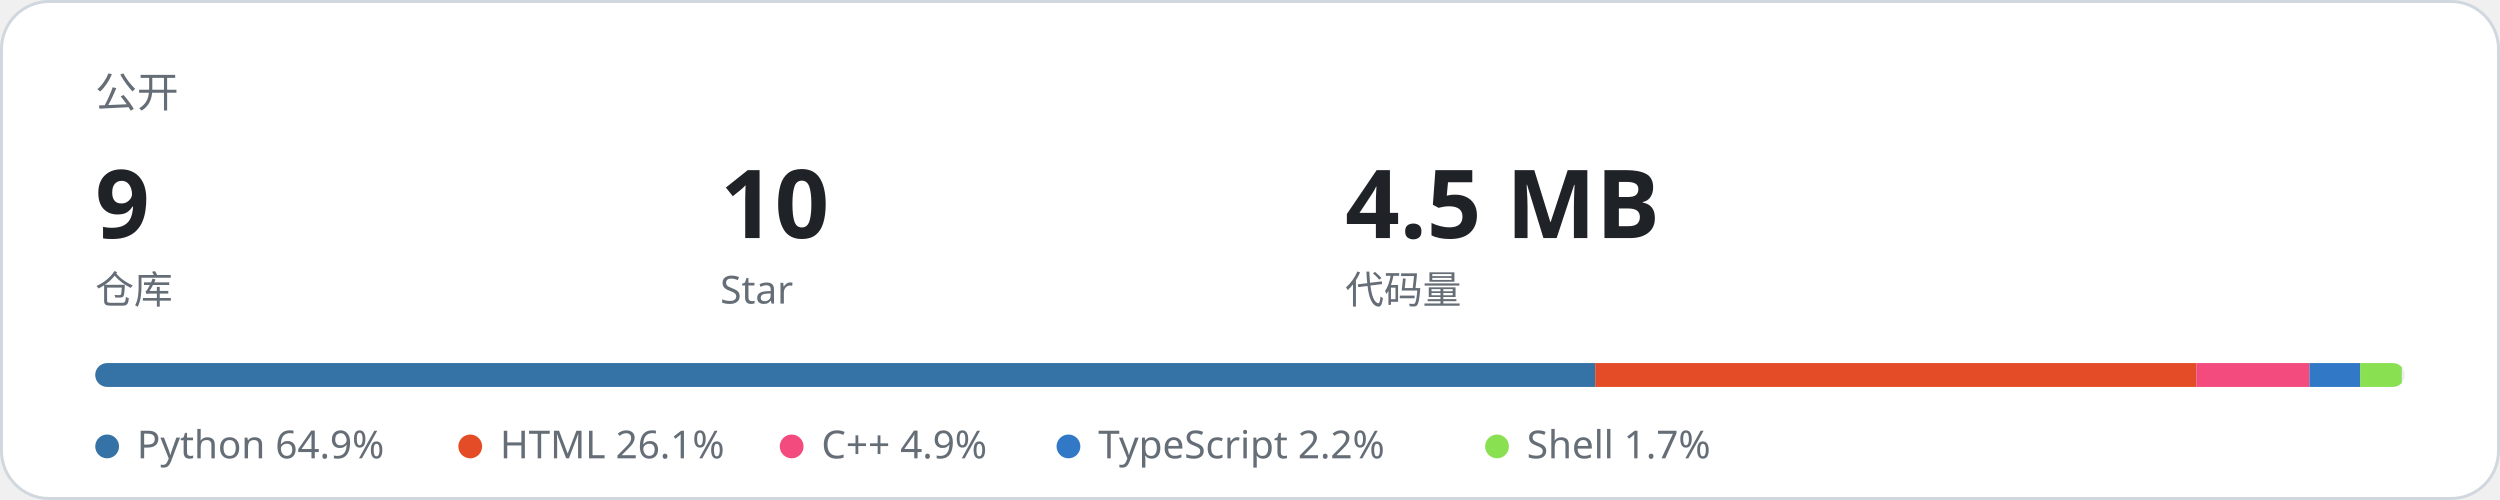
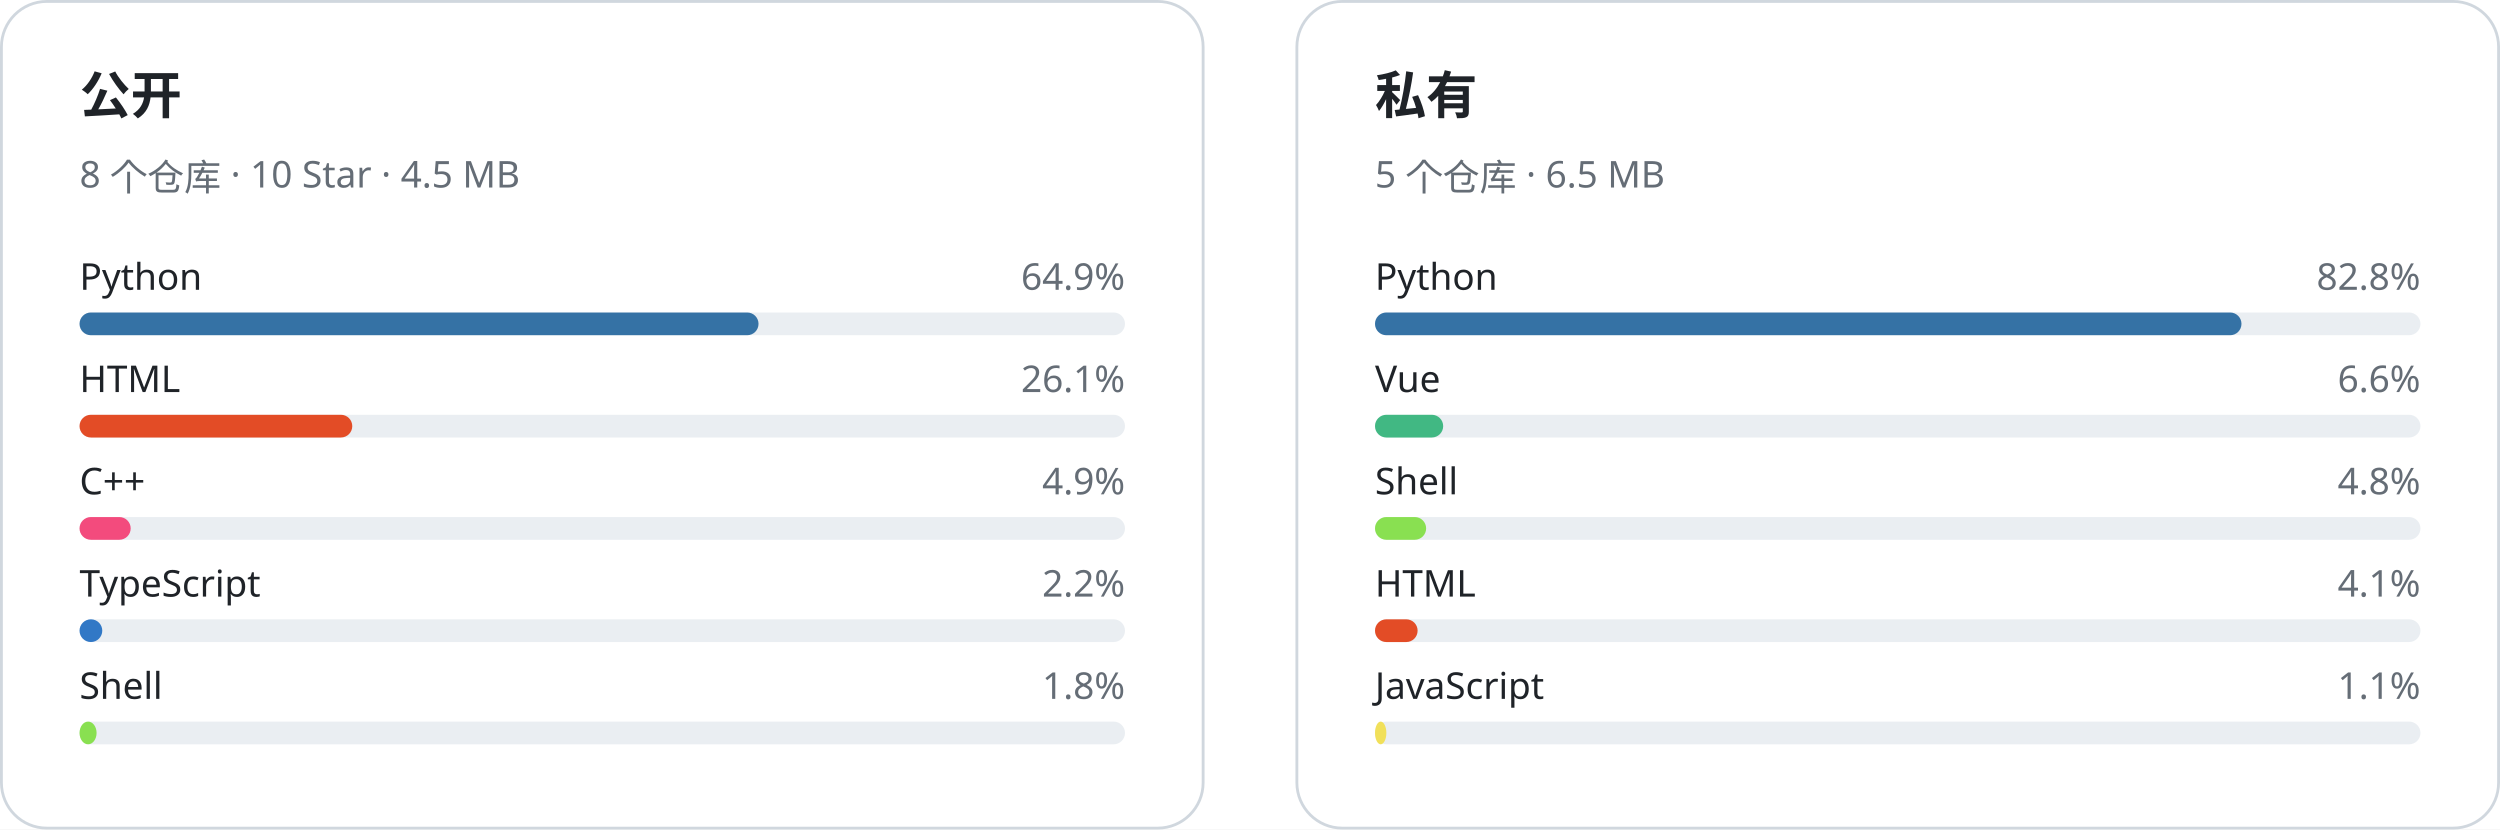
- <svg xmlns="http://www.w3.org/2000/svg" width="840" height="168" viewBox="0 0 840 168" role="img" aria-label="公开仓库 9 个，10 个 Star，代码 4.5 MB">
-   <rect x="0.5" y="0.5" width="839" height="167" rx="16" fill="#ffffff" stroke="#d0d7de" />
-   <text x="32" y="36" fill="#656d76" font-size="14" font-family="Segoe UI, PingFang SC, Microsoft YaHei, sans-serif">公开</text>
-   <text x="32" y="80" fill="#1f2328" font-size="32" font-weight="650" font-family="Segoe UI, PingFang SC, Microsoft YaHei, sans-serif">9</text>
-   <text x="32" y="102" fill="#656d76" font-size="13" font-family="Segoe UI, PingFang SC, Microsoft YaHei, sans-serif">仓库</text>
-   <text x="242" y="80" fill="#1f2328" font-size="32" font-weight="650" font-family="Segoe UI, PingFang SC, Microsoft YaHei, sans-serif">10</text>
-   <text x="242" y="102" fill="#656d76" font-size="13" font-family="Segoe UI, PingFang SC, Microsoft YaHei, sans-serif">Star</text>
-   <text x="452" y="80" fill="#1f2328" font-size="32" font-weight="650" font-family="Segoe UI, PingFang SC, Microsoft YaHei, sans-serif">4.5 MB</text>
-   <text x="452" y="102" fill="#656d76" font-size="13" font-family="Segoe UI, PingFang SC, Microsoft YaHei, sans-serif">代码量</text>
-   <clipPath id="bar0">
-     <rect x="32" y="122" width="776" height="8" rx="4" />
-   </clipPath>
-   <rect x="32" y="122" width="776" height="8" rx="4" fill="#eaeef2" />
-   <g clip-path="url(#bar0)">
-     <rect x="32" y="122" width="504" height="8" fill="#3572A5" />
-     <rect x="536" y="122" width="202" height="8" fill="#e34c26" />
-     <rect x="738" y="122" width="38" height="8" fill="#f34b7d" />
-     <rect x="776" y="122" width="17" height="8" fill="#3178c6" />
-     <rect x="793" y="122" width="14" height="8" fill="#89e051" />
-   </g>
-   <circle cx="36" cy="150" r="4" fill="#3572A5" />
-   <text x="46" y="154" fill="#656d76" font-size="13" font-family="Segoe UI, PingFang SC, Microsoft YaHei, sans-serif">Python 64.9%</text>
-   <circle cx="158" cy="150" r="4" fill="#e34c26" />
-   <text x="168" y="154" fill="#656d76" font-size="13" font-family="Segoe UI, PingFang SC, Microsoft YaHei, sans-serif">HTML 26.1%</text>
-   <circle cx="266" cy="150" r="4" fill="#f34b7d" />
-   <text x="276" y="154" fill="#656d76" font-size="13" font-family="Segoe UI, PingFang SC, Microsoft YaHei, sans-serif">C++ 4.9%</text>
-   <circle cx="359" cy="150" r="4" fill="#3178c6" />
-   <text x="369" y="154" fill="#656d76" font-size="13" font-family="Segoe UI, PingFang SC, Microsoft YaHei, sans-serif">TypeScript 2.2%</text>
-   <circle cx="503" cy="150" r="4" fill="#89e051" />
-   <text x="513" y="154" fill="#656d76" font-size="13" font-family="Segoe UI, PingFang SC, Microsoft YaHei, sans-serif">Shell 1.7%</text>
+ <svg xmlns="http://www.w3.org/2000/svg" width="880" height="292" viewBox="0 0 880 292" role="img">
+   <rect width="880" height="292" fill="#ffffff" />
+   <rect x="0.5" y="0.5" width="423" height="291" rx="16" fill="#ffffff" stroke="#d0d7de" />
+   <text x="28" y="40" fill="#1f2328" font-size="18" font-weight="600" font-family="Segoe UI, PingFang SC, Microsoft YaHei, sans-serif">公开</text>
+   <text x="28" y="66" fill="#656d76" font-size="13" font-family="Segoe UI, PingFang SC, Microsoft YaHei, sans-serif">8 个仓库 · 10 Star · 4.5 MB</text>
+   <text x="28" y="102" fill="#1f2328" font-size="13" font-family="Segoe UI, PingFang SC, Microsoft YaHei, sans-serif">Python</text>
+   <text x="396" y="102" fill="#656d76" font-size="13" font-family="Segoe UI, PingFang SC, Microsoft YaHei, sans-serif" text-anchor="end">64.9%</text>
+   <rect x="28" y="110" width="368" height="8" rx="4" fill="#eaeef2" />
+   <rect x="28" y="110" width="239" height="8" rx="4" fill="#3572A5" />
+   <text x="28" y="138" fill="#1f2328" font-size="13" font-family="Segoe UI, PingFang SC, Microsoft YaHei, sans-serif">HTML</text>
+   <text x="396" y="138" fill="#656d76" font-size="13" font-family="Segoe UI, PingFang SC, Microsoft YaHei, sans-serif" text-anchor="end">26.1%</text>
+   <rect x="28" y="146" width="368" height="8" rx="4" fill="#eaeef2" />
+   <rect x="28" y="146" width="96" height="8" rx="4" fill="#e34c26" />
+   <text x="28" y="174" fill="#1f2328" font-size="13" font-family="Segoe UI, PingFang SC, Microsoft YaHei, sans-serif">C++</text>
+   <text x="396" y="174" fill="#656d76" font-size="13" font-family="Segoe UI, PingFang SC, Microsoft YaHei, sans-serif" text-anchor="end">4.9%</text>
+   <rect x="28" y="182" width="368" height="8" rx="4" fill="#eaeef2" />
+   <rect x="28" y="182" width="18" height="8" rx="4" fill="#f34b7d" />
+   <text x="28" y="210" fill="#1f2328" font-size="13" font-family="Segoe UI, PingFang SC, Microsoft YaHei, sans-serif">TypeScript</text>
+   <text x="396" y="210" fill="#656d76" font-size="13" font-family="Segoe UI, PingFang SC, Microsoft YaHei, sans-serif" text-anchor="end">2.2%</text>
+   <rect x="28" y="218" width="368" height="8" rx="4" fill="#eaeef2" />
+   <rect x="28" y="218" width="8" height="8" rx="4" fill="#3178c6" />
+   <text x="28" y="246" fill="#1f2328" font-size="13" font-family="Segoe UI, PingFang SC, Microsoft YaHei, sans-serif">Shell</text>
+   <text x="396" y="246" fill="#656d76" font-size="13" font-family="Segoe UI, PingFang SC, Microsoft YaHei, sans-serif" text-anchor="end">1.8%</text>
+   <rect x="28" y="254" width="368" height="8" rx="4" fill="#eaeef2" />
+   <rect x="28" y="254" width="6" height="8" rx="4" fill="#89e051" />
+   <rect x="456.5" y="0.5" width="423" height="291" rx="16" fill="#ffffff" stroke="#d0d7de" />
+   <text x="484" y="40" fill="#1f2328" font-size="18" font-weight="600" font-family="Segoe UI, PingFang SC, Microsoft YaHei, sans-serif">私有</text>
+   <text x="484" y="66" fill="#656d76" font-size="13" font-family="Segoe UI, PingFang SC, Microsoft YaHei, sans-serif">5 个仓库 · 6.5 MB</text>
+   <text x="484" y="102" fill="#1f2328" font-size="13" font-family="Segoe UI, PingFang SC, Microsoft YaHei, sans-serif">Python</text>
+   <text x="852" y="102" fill="#656d76" font-size="13" font-family="Segoe UI, PingFang SC, Microsoft YaHei, sans-serif" text-anchor="end">82.8%</text>
+   <rect x="484" y="110" width="368" height="8" rx="4" fill="#eaeef2" />
+   <rect x="484" y="110" width="305" height="8" rx="4" fill="#3572A5" />
+   <text x="484" y="138" fill="#1f2328" font-size="13" font-family="Segoe UI, PingFang SC, Microsoft YaHei, sans-serif">Vue</text>
+   <text x="852" y="138" fill="#656d76" font-size="13" font-family="Segoe UI, PingFang SC, Microsoft YaHei, sans-serif" text-anchor="end">6.6%</text>
+   <rect x="484" y="146" width="368" height="8" rx="4" fill="#eaeef2" />
+   <rect x="484" y="146" width="24" height="8" rx="4" fill="#41b883" />
+   <text x="484" y="174" fill="#1f2328" font-size="13" font-family="Segoe UI, PingFang SC, Microsoft YaHei, sans-serif">Shell</text>
+   <text x="852" y="174" fill="#656d76" font-size="13" font-family="Segoe UI, PingFang SC, Microsoft YaHei, sans-serif" text-anchor="end">4.8%</text>
+   <rect x="484" y="182" width="368" height="8" rx="4" fill="#eaeef2" />
+   <rect x="484" y="182" width="18" height="8" rx="4" fill="#89e051" />
+   <text x="484" y="210" fill="#1f2328" font-size="13" font-family="Segoe UI, PingFang SC, Microsoft YaHei, sans-serif">HTML</text>
+   <text x="852" y="210" fill="#656d76" font-size="13" font-family="Segoe UI, PingFang SC, Microsoft YaHei, sans-serif" text-anchor="end">4.1%</text>
+   <rect x="484" y="218" width="368" height="8" rx="4" fill="#eaeef2" />
+   <rect x="484" y="218" width="15" height="8" rx="4" fill="#e34c26" />
+   <text x="484" y="246" fill="#1f2328" font-size="13" font-family="Segoe UI, PingFang SC, Microsoft YaHei, sans-serif">JavaScript</text>
+   <text x="852" y="246" fill="#656d76" font-size="13" font-family="Segoe UI, PingFang SC, Microsoft YaHei, sans-serif" text-anchor="end">1.1%</text>
+   <rect x="484" y="254" width="368" height="8" rx="4" fill="#eaeef2" />
+   <rect x="484" y="254" width="4" height="8" rx="4" fill="#f1e05a" />
</svg>
